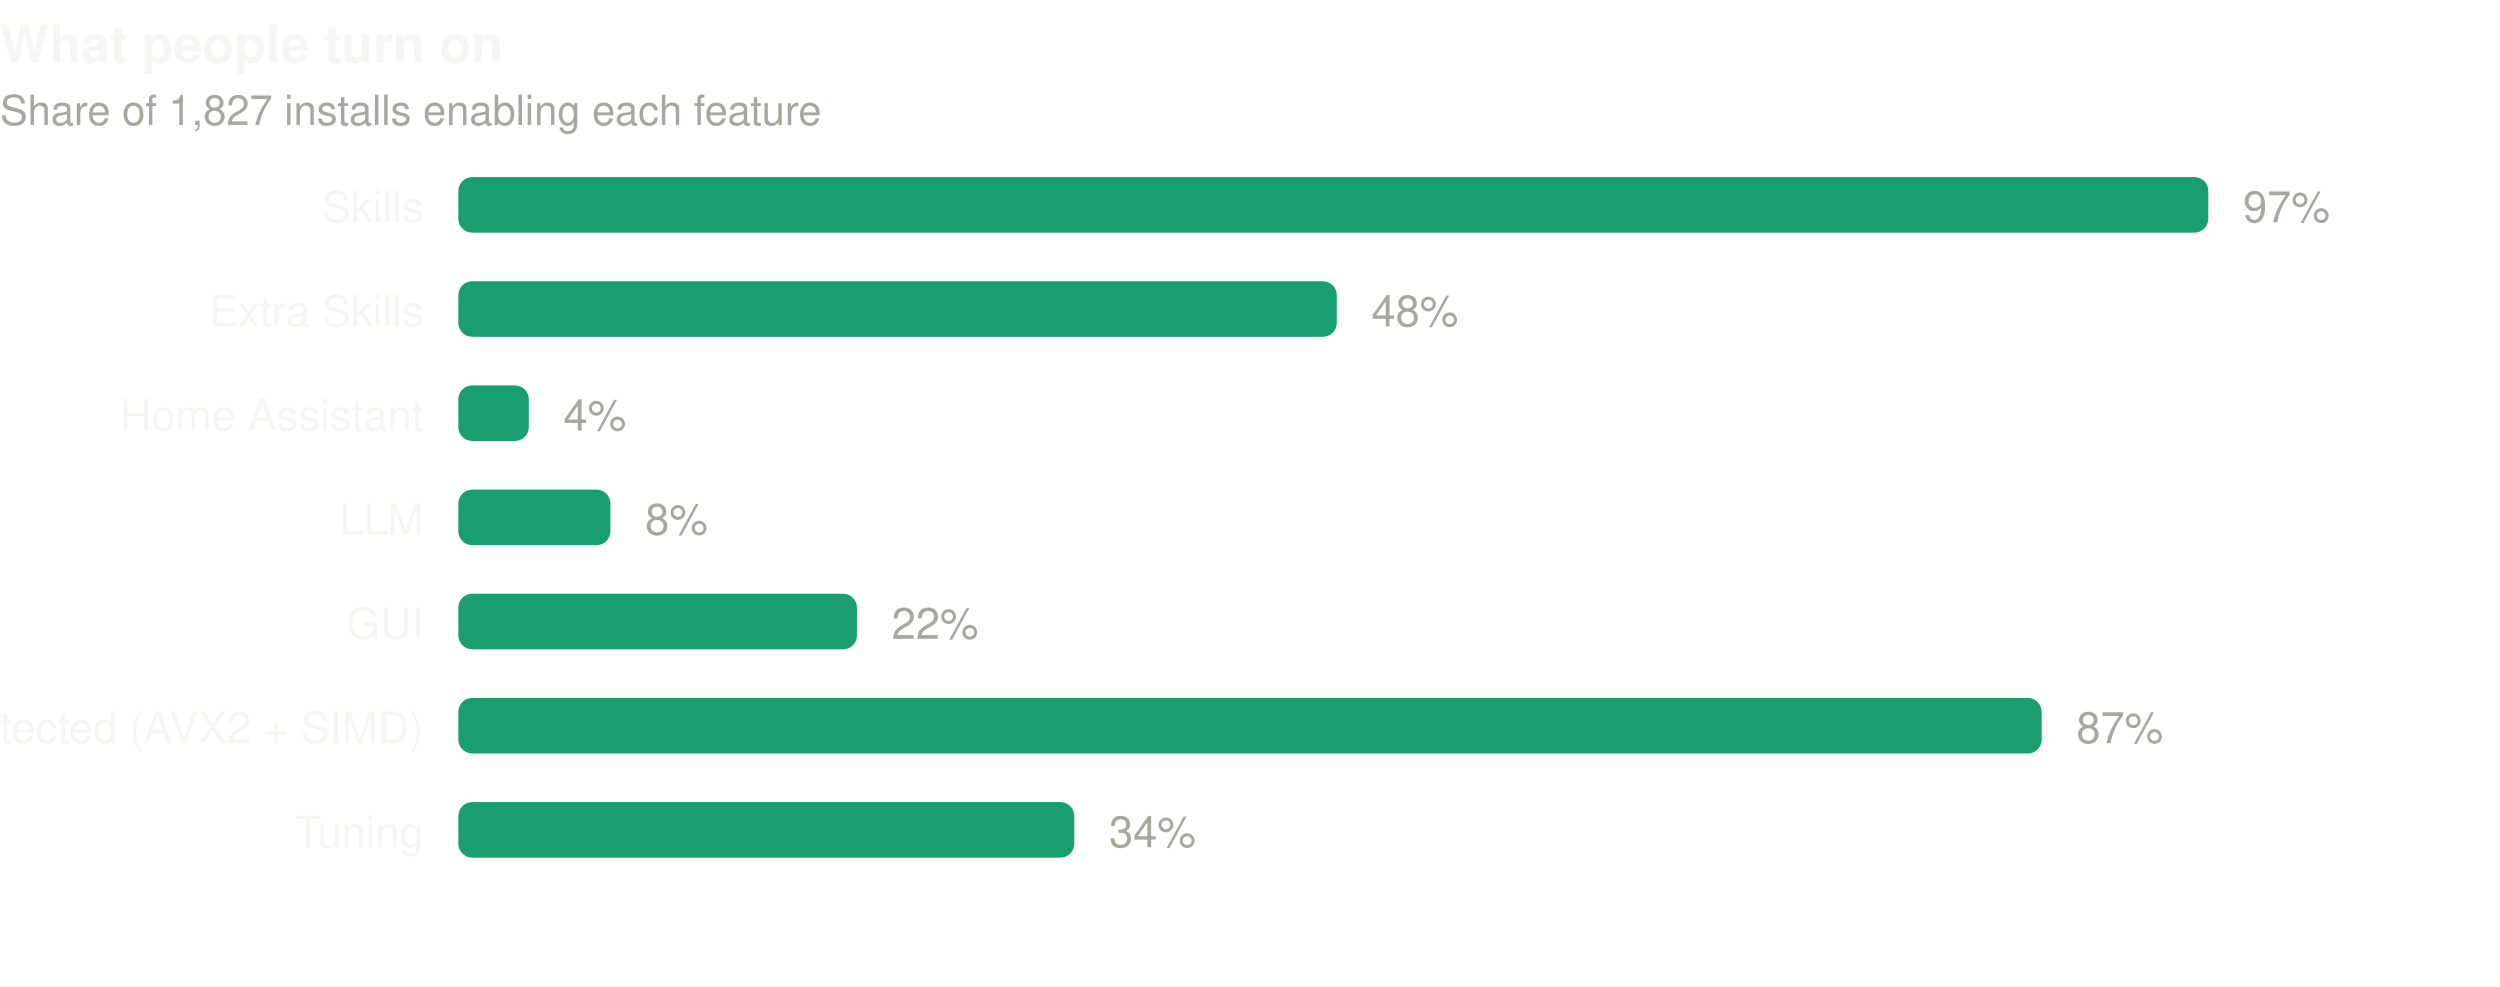
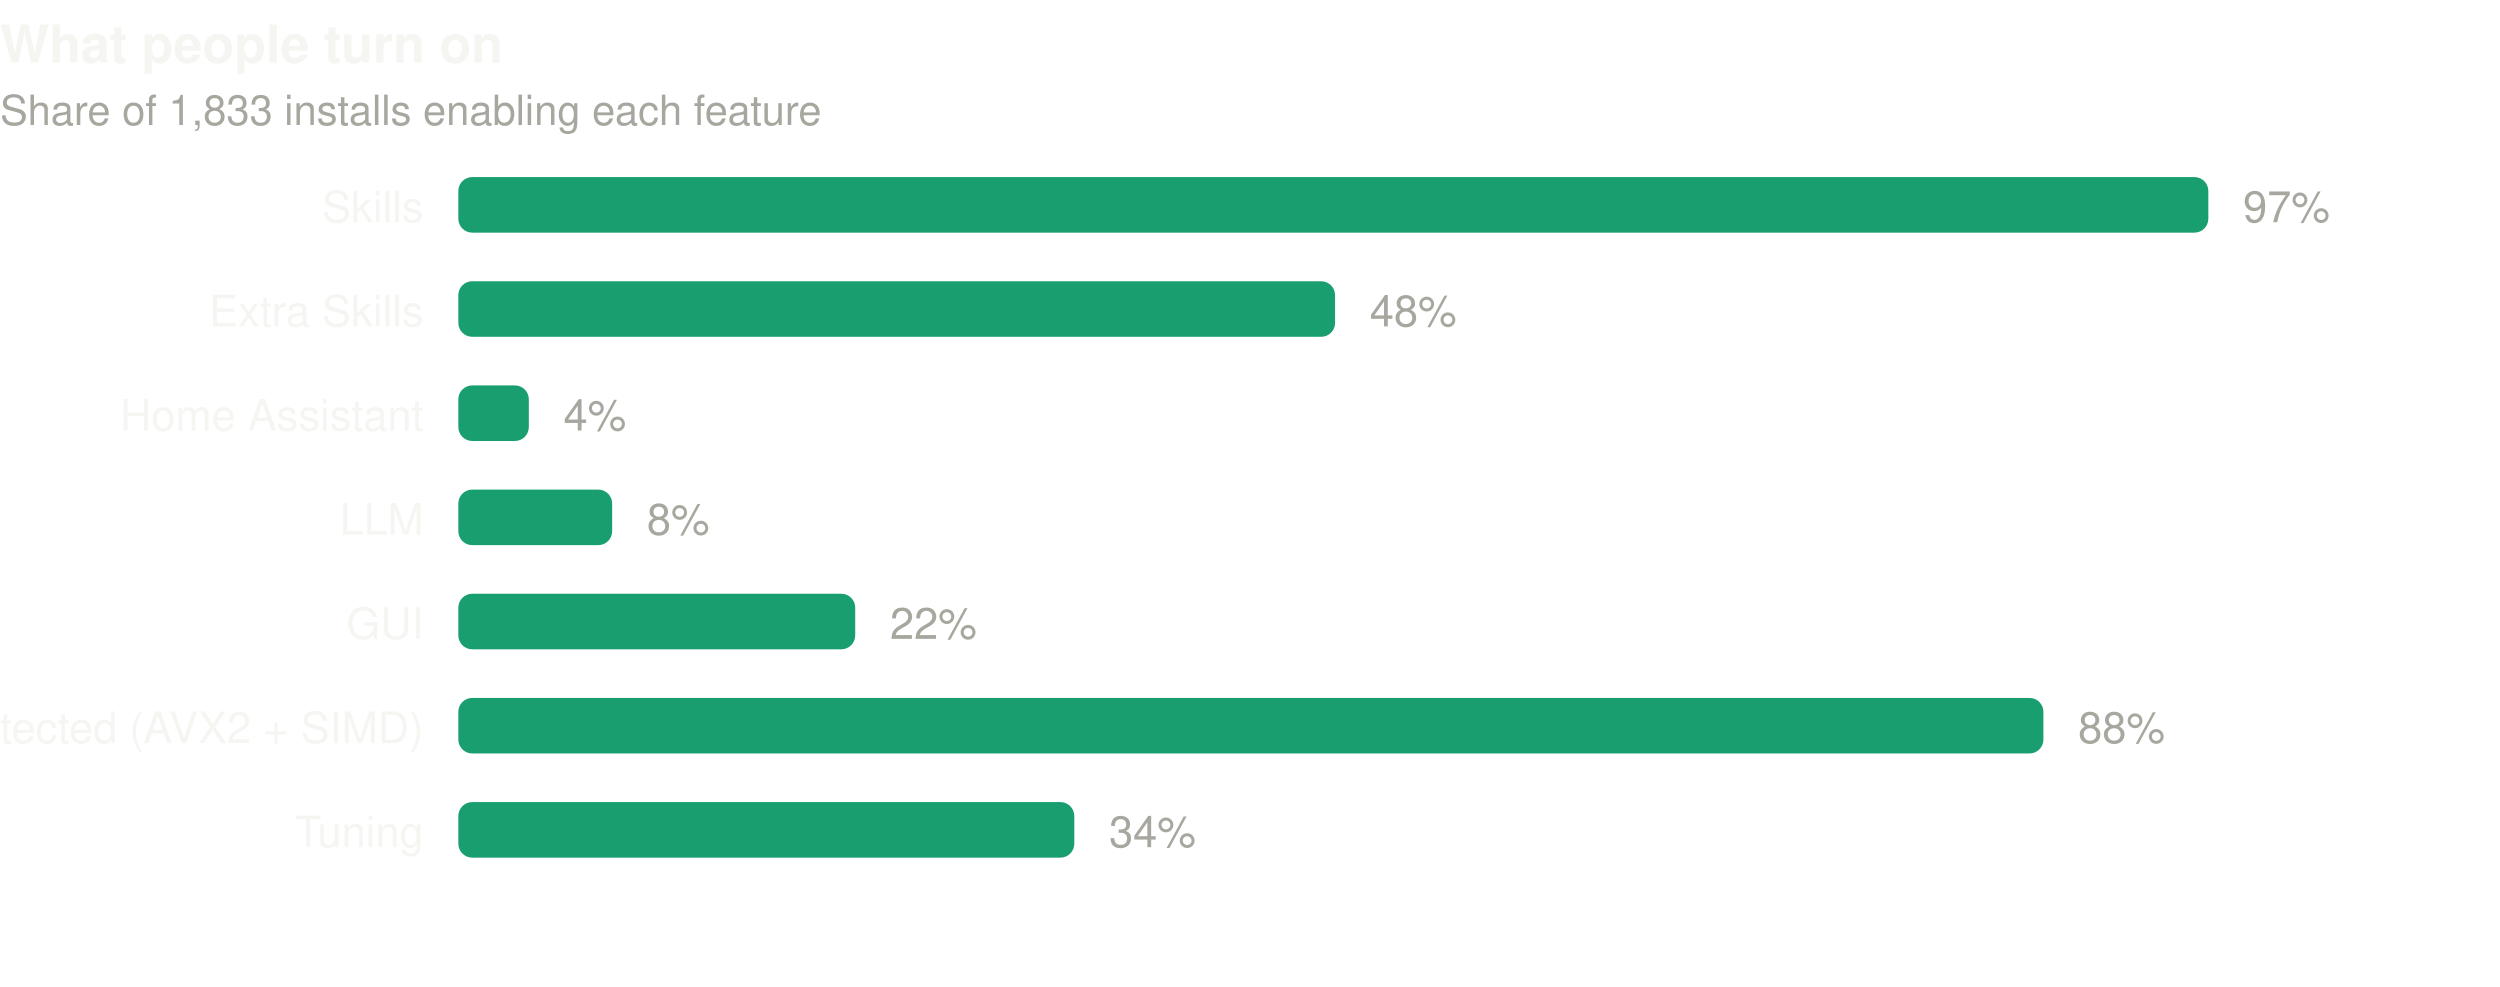
- <svg xmlns="http://www.w3.org/2000/svg" width="720" height="284" viewBox="0 0 720 284" role="img" aria-label="What people turn on. Share of 1,827 installs enabling each feature">
+ <svg xmlns="http://www.w3.org/2000/svg" width="720" height="284" viewBox="0 0 720 284" role="img" aria-label="What people turn on. Share of 1,833 installs enabling each feature">
  <text x="0" y="18" font-family="ui-sans-serif,-apple-system,BlinkMacSystemFont,'Segoe UI',Helvetica,Arial,sans-serif" font-size="15" font-weight="600" fill="#f5f5f2">What people turn on</text>
-   <text x="0" y="36" font-family="ui-sans-serif,-apple-system,BlinkMacSystemFont,'Segoe UI',Helvetica,Arial,sans-serif" font-size="12" fill="#a8a79f">Share of 1,827 installs enabling each feature</text>
+   <text x="0" y="36" font-family="ui-sans-serif,-apple-system,BlinkMacSystemFont,'Segoe UI',Helvetica,Arial,sans-serif" font-size="12" fill="#a8a79f">Share of 1,833 installs enabling each feature</text>
  <text x="122" y="64.0" text-anchor="end" font-family="ui-sans-serif,-apple-system,BlinkMacSystemFont,'Segoe UI',Helvetica,Arial,sans-serif" font-size="12.5" fill="#f5f5f2">Skills</text>
  <rect x="132" y="51.0" width="504.0" height="16" rx="4" fill="#199e70" />
  <text x="646.0" y="64.0" font-family="ui-sans-serif,-apple-system,BlinkMacSystemFont,'Segoe UI',Helvetica,Arial,sans-serif" font-size="12.5" fill="#a8a79f">97%</text>
  <text x="122" y="94.0" text-anchor="end" font-family="ui-sans-serif,-apple-system,BlinkMacSystemFont,'Segoe UI',Helvetica,Arial,sans-serif" font-size="12.5" fill="#f5f5f2">Extra Skills</text>
-   <rect x="132" y="81.0" width="253.0" height="16" rx="4" fill="#199e70" />
-   <text x="395.0" y="94.0" font-family="ui-sans-serif,-apple-system,BlinkMacSystemFont,'Segoe UI',Helvetica,Arial,sans-serif" font-size="12.5" fill="#a8a79f">48%</text>
+   <rect x="132" y="81.0" width="252.5" height="16" rx="4" fill="#199e70" />
+   <text x="394.5" y="94.0" font-family="ui-sans-serif,-apple-system,BlinkMacSystemFont,'Segoe UI',Helvetica,Arial,sans-serif" font-size="12.5" fill="#a8a79f">48%</text>
  <text x="122" y="124.0" text-anchor="end" font-family="ui-sans-serif,-apple-system,BlinkMacSystemFont,'Segoe UI',Helvetica,Arial,sans-serif" font-size="12.5" fill="#f5f5f2">Home Assistant</text>
  <rect x="132" y="111.0" width="20.3" height="16" rx="4" fill="#199e70" />
  <text x="162.3" y="124.0" font-family="ui-sans-serif,-apple-system,BlinkMacSystemFont,'Segoe UI',Helvetica,Arial,sans-serif" font-size="12.5" fill="#a8a79f">4%</text>
  <text x="122" y="154.0" text-anchor="end" font-family="ui-sans-serif,-apple-system,BlinkMacSystemFont,'Segoe UI',Helvetica,Arial,sans-serif" font-size="12.5" fill="#f5f5f2">LLM</text>
-   <rect x="132" y="141.0" width="43.8" height="16" rx="4" fill="#199e70" />
-   <text x="185.8" y="154.0" font-family="ui-sans-serif,-apple-system,BlinkMacSystemFont,'Segoe UI',Helvetica,Arial,sans-serif" font-size="12.5" fill="#a8a79f">8%</text>
+   <rect x="132" y="141.0" width="44.3" height="16" rx="4" fill="#199e70" />
+   <text x="186.3" y="154.0" font-family="ui-sans-serif,-apple-system,BlinkMacSystemFont,'Segoe UI',Helvetica,Arial,sans-serif" font-size="12.5" fill="#a8a79f">8%</text>
  <text x="122" y="184.0" text-anchor="end" font-family="ui-sans-serif,-apple-system,BlinkMacSystemFont,'Segoe UI',Helvetica,Arial,sans-serif" font-size="12.5" fill="#f5f5f2">GUI</text>
-   <rect x="132" y="171.0" width="114.8" height="16" rx="4" fill="#199e70" />
-   <text x="256.8" y="184.0" font-family="ui-sans-serif,-apple-system,BlinkMacSystemFont,'Segoe UI',Helvetica,Arial,sans-serif" font-size="12.5" fill="#a8a79f">22%</text>
+   <rect x="132" y="171.0" width="114.3" height="16" rx="4" fill="#199e70" />
+   <text x="256.3" y="184.0" font-family="ui-sans-serif,-apple-system,BlinkMacSystemFont,'Segoe UI',Helvetica,Arial,sans-serif" font-size="12.5" fill="#a8a79f">22%</text>
  <text x="122" y="214.0" text-anchor="end" font-family="ui-sans-serif,-apple-system,BlinkMacSystemFont,'Segoe UI',Helvetica,Arial,sans-serif" font-size="12.5" fill="#f5f5f2">CPU capability detected (AVX2 + SIMD)</text>
-   <rect x="132" y="201.0" width="456.0" height="16" rx="4" fill="#199e70" />
-   <text x="598.0" y="214.0" font-family="ui-sans-serif,-apple-system,BlinkMacSystemFont,'Segoe UI',Helvetica,Arial,sans-serif" font-size="12.5" fill="#a8a79f">87%</text>
+   <rect x="132" y="201.0" width="456.5" height="16" rx="4" fill="#199e70" />
+   <text x="598.5" y="214.0" font-family="ui-sans-serif,-apple-system,BlinkMacSystemFont,'Segoe UI',Helvetica,Arial,sans-serif" font-size="12.5" fill="#a8a79f">88%</text>
  <text x="122" y="244.0" text-anchor="end" font-family="ui-sans-serif,-apple-system,BlinkMacSystemFont,'Segoe UI',Helvetica,Arial,sans-serif" font-size="12.5" fill="#f5f5f2">Tuning</text>
  <rect x="132" y="231.0" width="177.4" height="16" rx="4" fill="#199e70" />
  <text x="319.4" y="244.0" font-family="ui-sans-serif,-apple-system,BlinkMacSystemFont,'Segoe UI',Helvetica,Arial,sans-serif" font-size="12.5" fill="#a8a79f">34%</text>
</svg>
